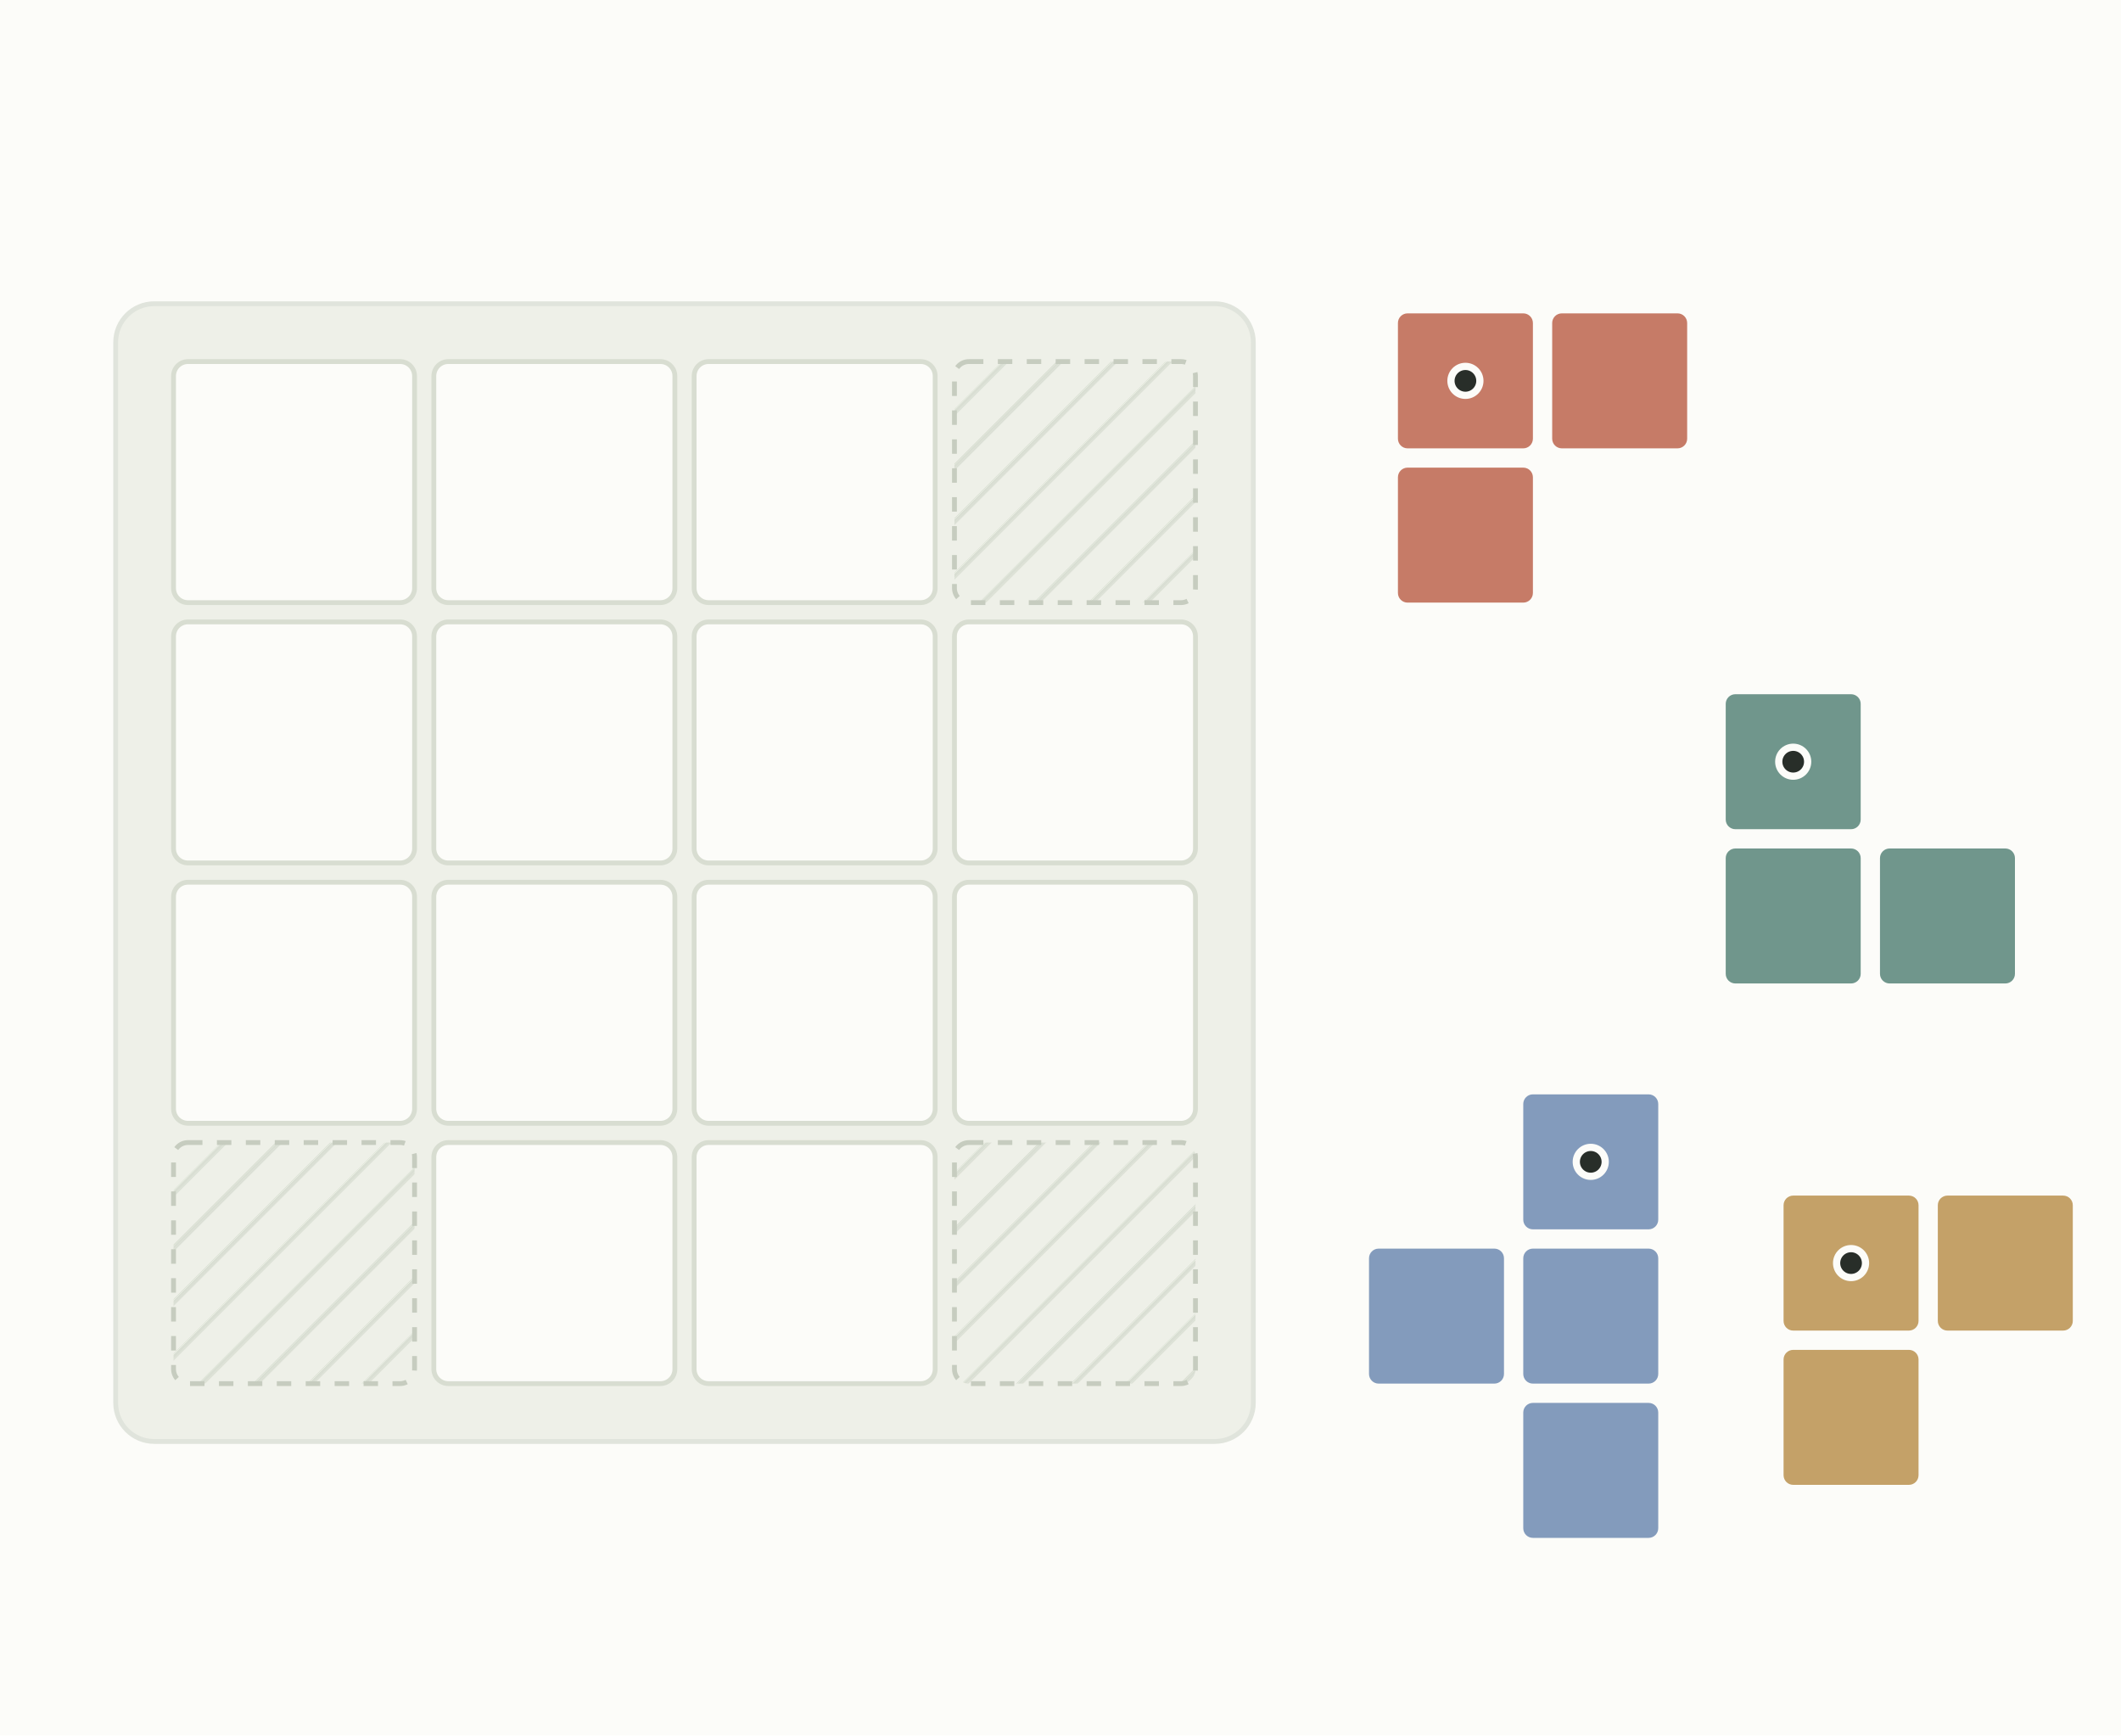
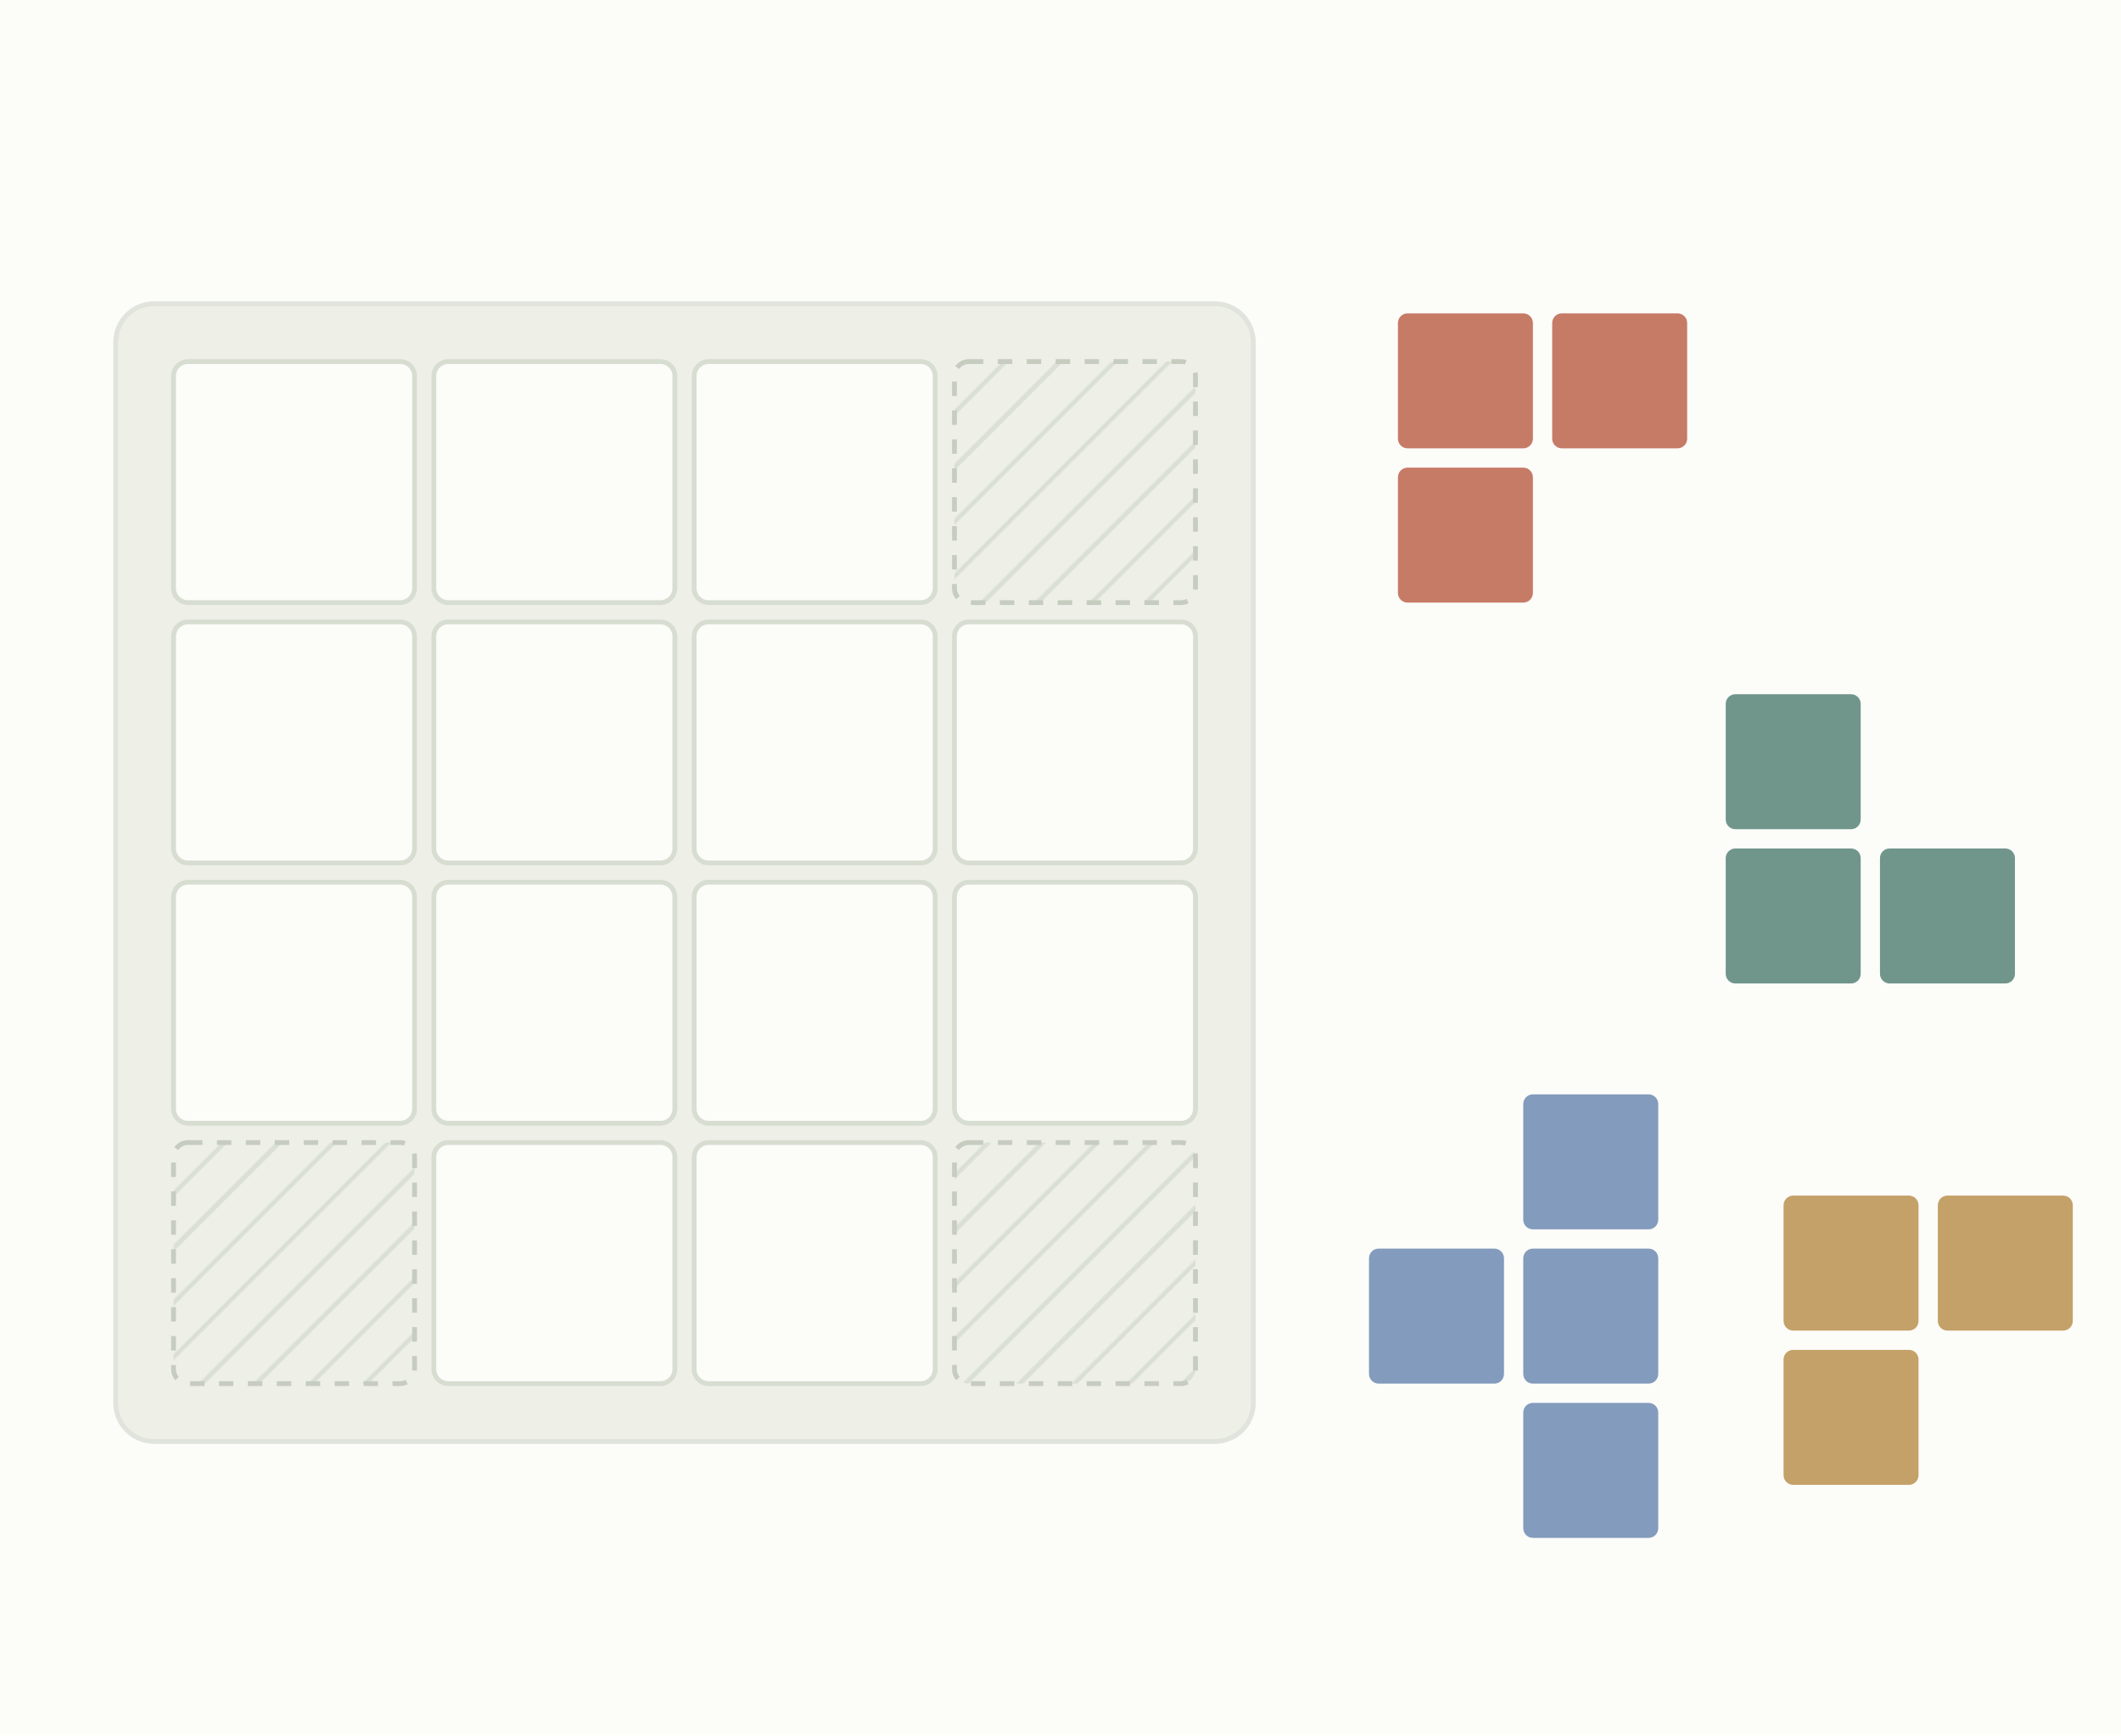
<svg xmlns="http://www.w3.org/2000/svg" viewBox="0 0 440 360" width="440" height="360" role="img" aria-labelledby="title description">
  <defs>
    <pattern id="hatch" width="8" height="8" patternUnits="userSpaceOnUse" patternTransform="rotate(45)">
      <path d="M0 0V8" stroke="#d9ded3" stroke-width="2" />
    </pattern>
  </defs>
  <rect width="440" height="360" fill="#fcfcf9" />
  <rect x="24" y="63" width="236" height="236" rx="8" fill="#eef0e8" stroke="#e0e4dc" />
  <g fill="#fcfcf9" stroke="#d8ddd1" stroke-width="1">
    <rect x="36" y="75" width="50" height="50" rx="3" />
    <rect x="90" y="75" width="50" height="50" rx="3" />
    <rect x="144" y="75" width="50" height="50" rx="3" />
    <rect x="36" y="129" width="50" height="50" rx="3" />
    <rect x="90" y="129" width="50" height="50" rx="3" />
    <rect x="144" y="129" width="50" height="50" rx="3" />
    <rect x="198" y="129" width="50" height="50" rx="3" />
    <rect x="36" y="183" width="50" height="50" rx="3" />
    <rect x="90" y="183" width="50" height="50" rx="3" />
    <rect x="144" y="183" width="50" height="50" rx="3" />
    <rect x="198" y="183" width="50" height="50" rx="3" />
    <rect x="90" y="237" width="50" height="50" rx="3" />
    <rect x="144" y="237" width="50" height="50" rx="3" />
  </g>
  <g fill="url(#hatch)" stroke="#c6ccbf" stroke-dasharray="3 3">
    <rect x="198" y="75" width="50" height="50" rx="3" />
    <rect x="36" y="237" width="50" height="50" rx="3" />
    <rect x="198" y="237" width="50" height="50" rx="3" />
  </g>
  <g fill="#c67b67">
    <rect x="290" y="65" width="28" height="28" rx="2" />
    <rect x="322" y="65" width="28" height="28" rx="2" />
    <rect x="290" y="97" width="28" height="28" rx="2" />
  </g>
  <g fill="#70968c">
    <rect x="358" y="144" width="28" height="28" rx="2" />
    <rect x="358" y="176" width="28" height="28" rx="2" />
    <rect x="390" y="176" width="28" height="28" rx="2" />
  </g>
  <g fill="#839bbc">
    <rect x="316" y="227" width="28" height="28" rx="2" />
    <rect x="284" y="259" width="28" height="28" rx="2" />
    <rect x="316" y="259" width="28" height="28" rx="2" />
    <rect x="316" y="291" width="28" height="28" rx="2" />
  </g>
  <g fill="#c4a168">
    <rect x="370" y="248" width="28" height="28" rx="2" />
    <rect x="402" y="248" width="28" height="28" rx="2" />
    <rect x="370" y="280" width="28" height="28" rx="2" />
  </g>
-   <g fill="#282e29" stroke="#fcfcf9" stroke-width="1.5">
-     <circle cx="304" cy="79" r="3" />
-     <circle cx="372" cy="158" r="3" />
-     <circle cx="330" cy="241" r="3" />
-     <circle cx="384" cy="262" r="3" />
-   </g>
</svg>
